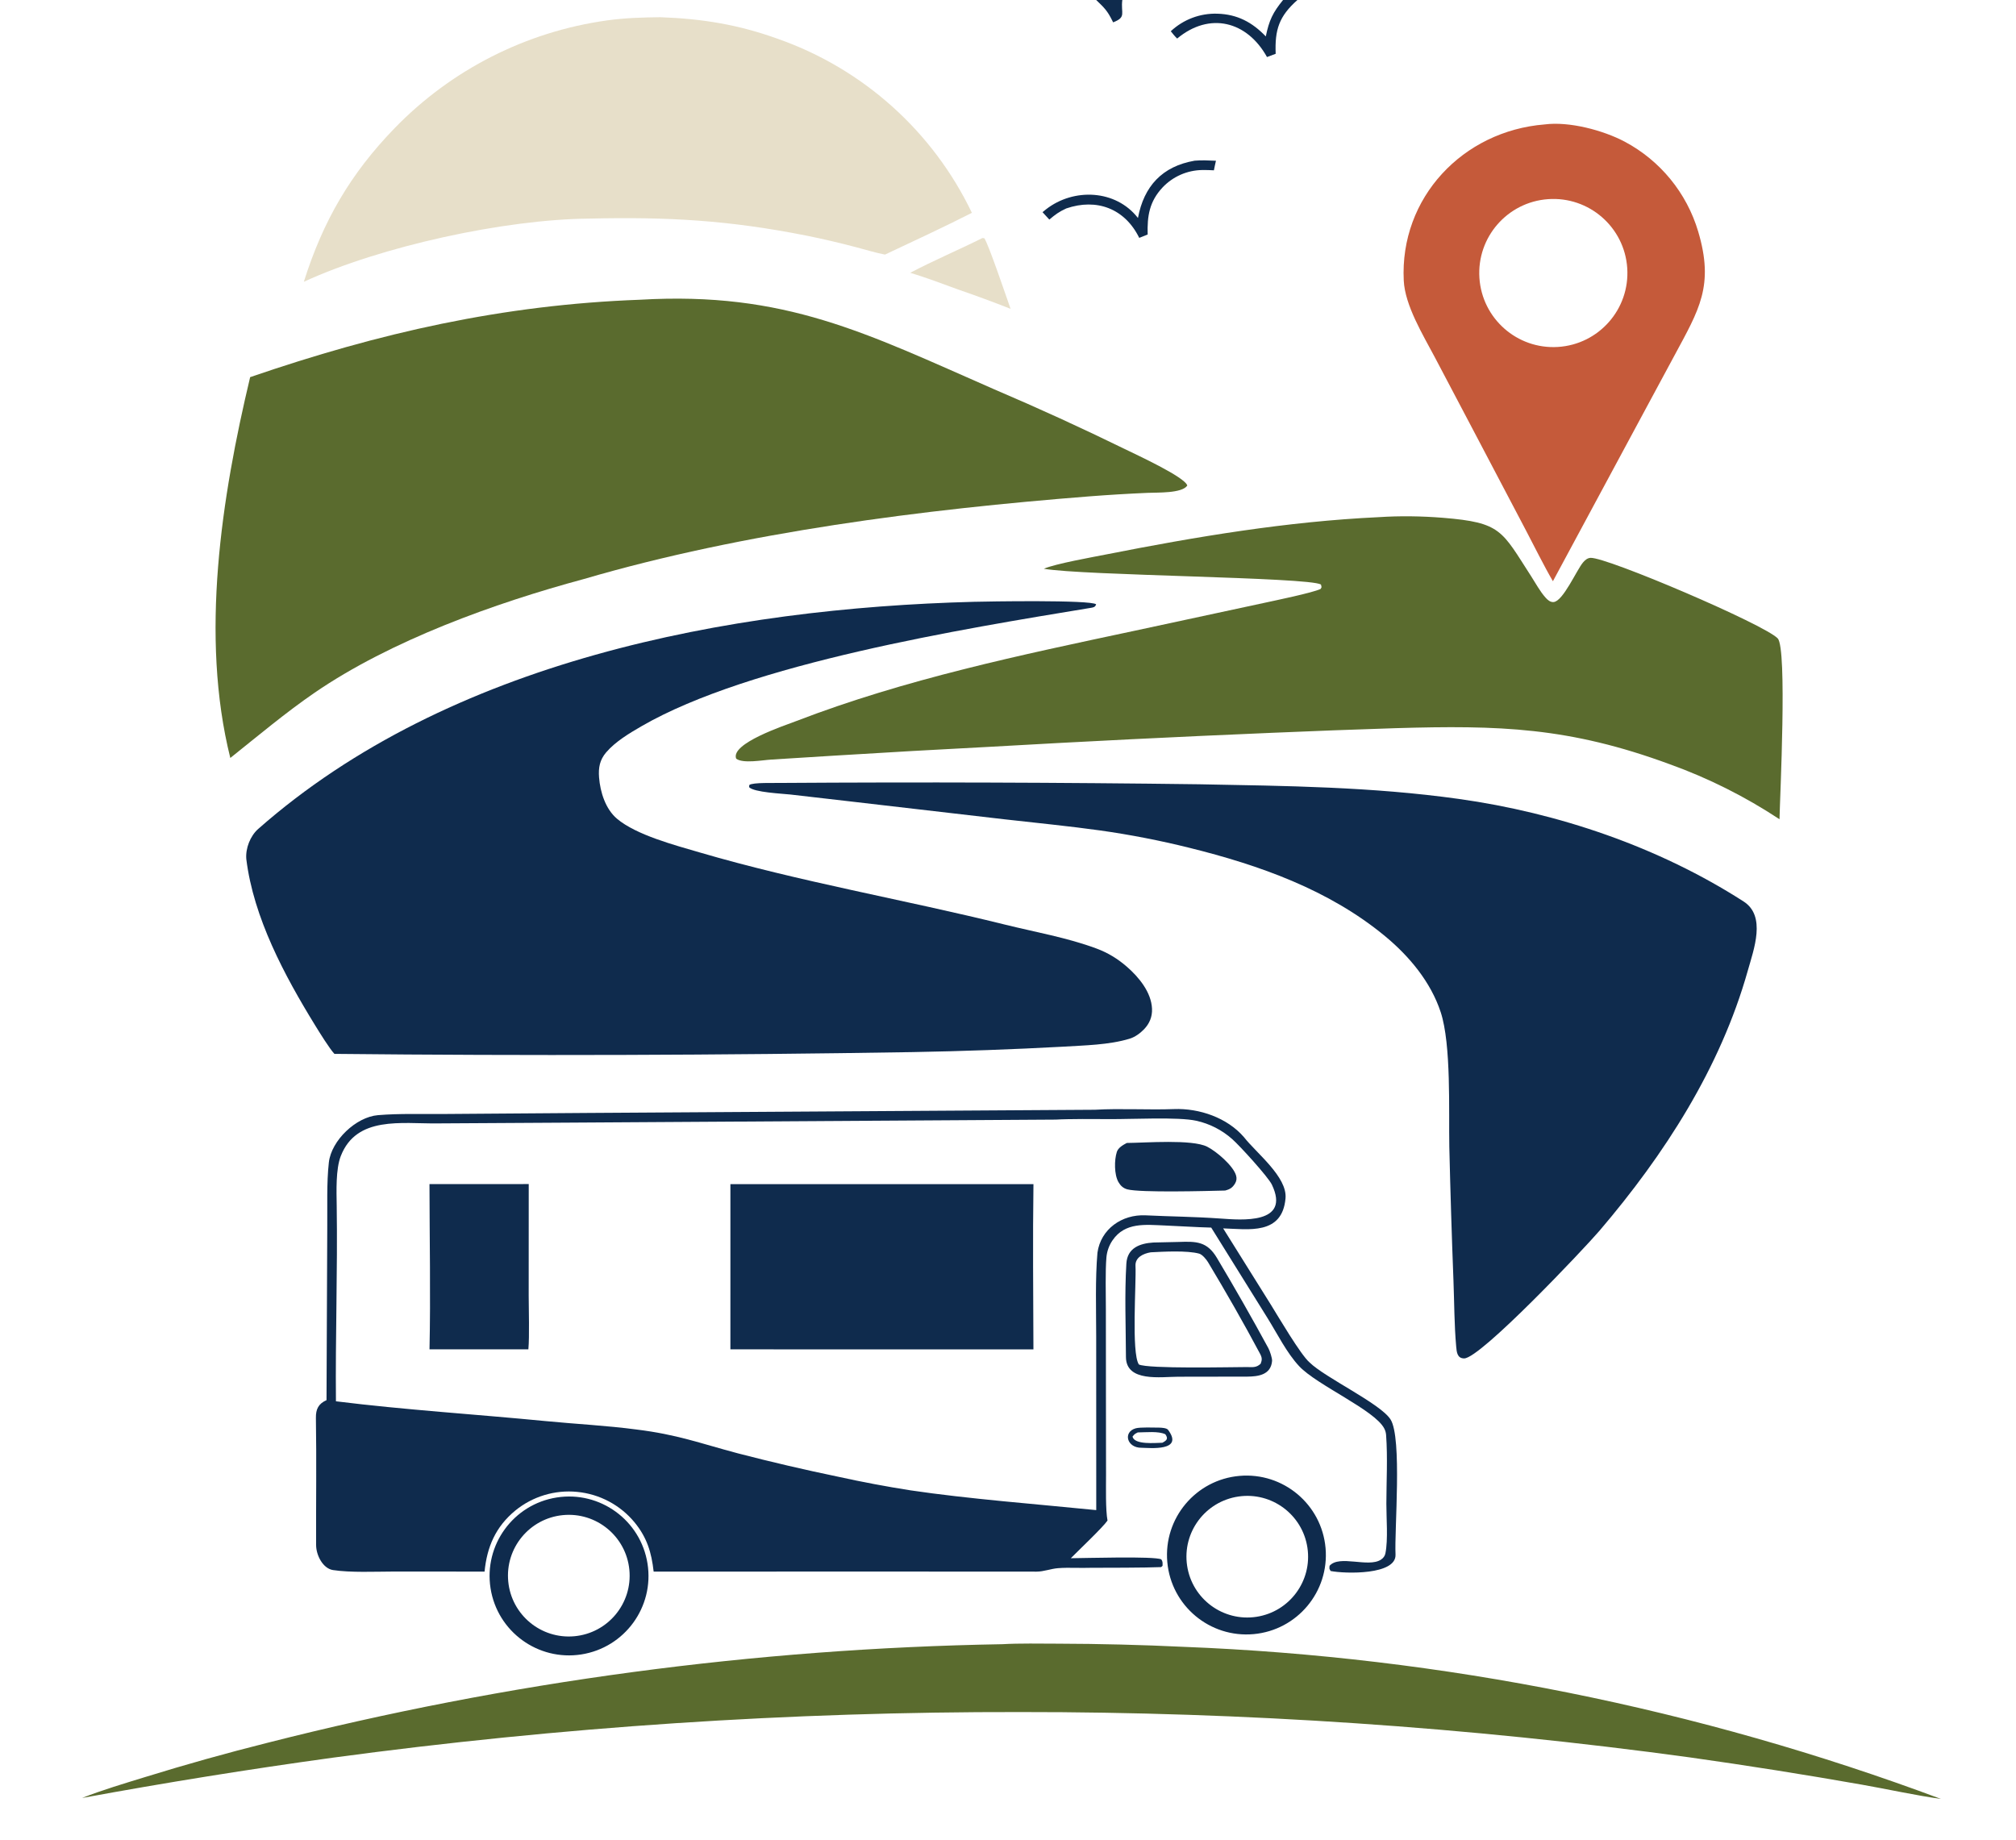
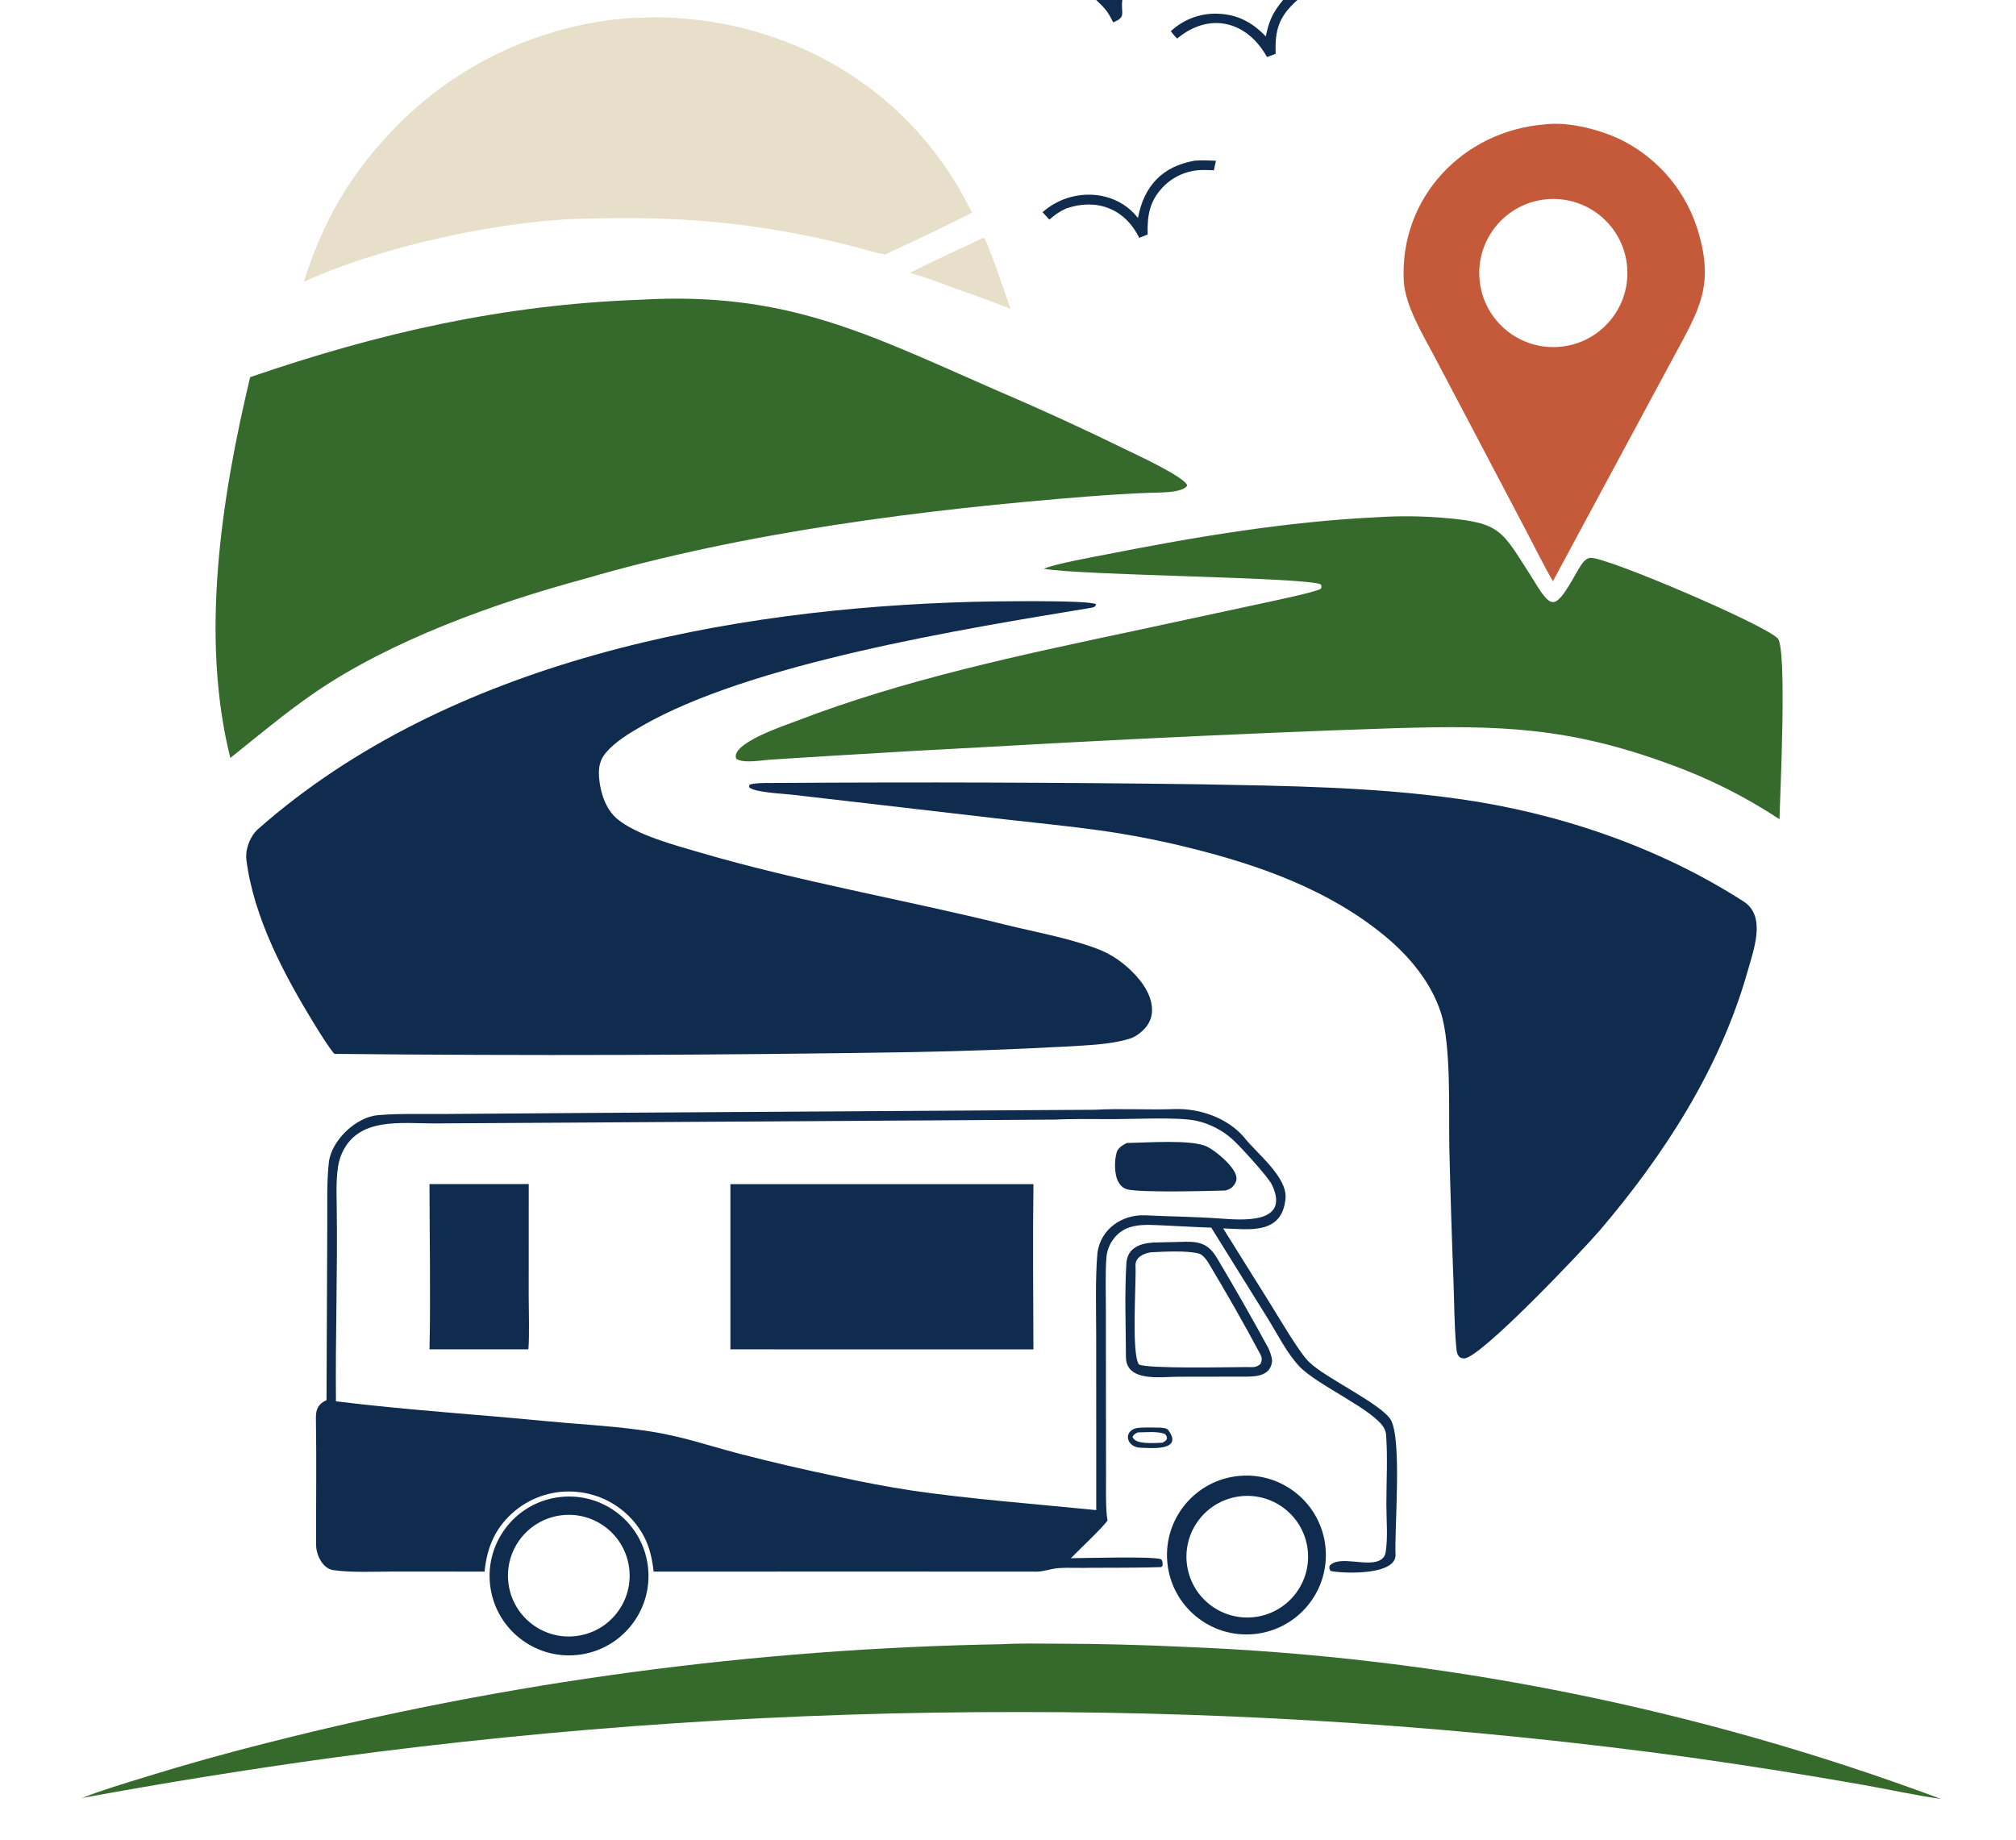
<svg xmlns="http://www.w3.org/2000/svg" width="1830" height="1670" viewBox="0 0 1830 1670">
  <path fill="#0f2b4d" d="M993.877 1007.48C1016.45 1006.14 1043.42 1007.74 1065.63 1006.87C1088.69 1005.97 1114.08 1014.75 1129.2 1032.36C1140.4 1046.76 1168.62 1068.42 1166.92 1087.87C1163.98 1121.52 1133.11 1115.88 1110.3 1115.17L1153.61 1184.45C1160 1194.74 1180.69 1230 1188.69 1236.83C1202.95 1250.83 1252.87 1274.04 1262.21 1288.57C1272.92 1305.22 1265.67 1389.55 1266.77 1411.21C1267.72 1430.04 1221 1428.79 1207.84 1426.22C1206.39 1423.32 1206.73 1424.83 1206.89 1421.51C1215.71 1411.32 1241.96 1423.35 1253.43 1415.98C1255.65 1414.56 1257.11 1412.65 1257.61 1410.1C1260.09 1397.47 1258.43 1378.36 1258.46 1365.17C1258.5 1344.67 1259.71 1323.35 1258.23 1302.93C1258.06 1300.66 1257.59 1298.91 1256.56 1296.89C1248.08 1280.17 1195.54 1257.57 1179.39 1240.38C1168.08 1228.34 1159.51 1210.94 1150.73 1196.84L1099.47 1114.46C1085.49 1114.12 1071.4 1113.1 1057.42 1112.55C1040.03 1111.87 1021.16 1109.34 1009.85 1126.08C1006.72 1130.66 1004.83 1135.96 1004.34 1141.49C1003.25 1154.14 1003.84 1175.1 1003.84 1188.21L1003.91 1271.6L1003.99 1339.47C1004.01 1350.19 1003.48 1370.53 1005.33 1380.43C1001.12 1386.58 978.938 1407.59 972.022 1414.62C984.332 1414.54 1047.68 1412.63 1054.06 1415.63C1055.64 1417.61 1055.31 1418.94 1055.29 1421.51C1054.87 1421.9 1054.45 1422.28 1054.03 1422.67C1040.6 1423.3 1001.23 1423.28 990.192 1423.31C980.432 1423.68 970.162 1422.88 960.363 1423.65C954.023 1424.14 947.3 1426.8 941.017 1426.79C901.663 1426.73 862.235 1426.79 822.886 1426.73L593.342 1426.75C591.364 1409.34 587.386 1395.99 576.016 1382.06C563.017 1366.31 544.3 1356.36 523.973 1354.4C503.665 1352.37 483.385 1358.51 467.611 1371.46C449.861 1386.17 442.07 1404.3 439.849 1426.75L356.716 1426.72C340.602 1426.75 318.208 1427.8 302.271 1425.36C293.235 1423.98 286.98 1412.1 286.948 1402.64C286.798 1364.19 287.396 1325.76 286.758 1287.31C286.623 1279.18 289.127 1274.36 296.392 1271.11L297.065 1114.66C297.269 1095.64 296.411 1073.78 298.523 1055.24C300.794 1035.32 323.187 1014.03 343.1 1012.38C362.845 1010.75 383.275 1011.5 403.023 1011.33L532.759 1010.38L993.877 1007.48ZM304.946 1272.15C367.689 1279.97 432.278 1283.98 495.272 1290.12C522.187 1292.75 550.885 1294.2 577.554 1297.74C614.965 1302.35 634.607 1310.04 669.978 1319.45C700.133 1327.27 730.475 1334.34 760.978 1340.66C782.661 1345.44 804.486 1349.55 826.422 1352.98C878.436 1360.74 942.273 1365.61 995.108 1370.94L995.057 1213.09C995.037 1188.55 994.122 1161.28 996.195 1137.28C999.154 1115.87 1018.36 1102.28 1039.95 1103.33C1063.93 1104.49 1082.67 1104.47 1107.95 1106.24C1126.3 1107.52 1171.97 1111.85 1154.5 1075.41C1151.17 1068.47 1125.28 1040.02 1118.46 1034.06C1109.22 1025.86 1098.04 1020.15 1085.98 1017.48C1069.49 1013.81 1026.93 1016.15 1007.44 1015.97C995.645 1015.85 969.417 1015.74 958.359 1016.42L516.24 1019.17L396.76 1019.87C364.608 1020.24 323.552 1012.85 309.327 1049.56C304.69 1061.52 305.448 1081.41 305.641 1094.48C306.516 1153.61 304.377 1213.09 304.946 1272.15Z" />
  <path fill="#0f2b4d" d="M663.015 1075L938.103 1075.02C937.402 1124.58 937.935 1175.4 938.082 1225.02L663.007 1225L663.015 1075Z" />
  <path fill="#0f2b4d" d="M389.859 1074.99L479.954 1074.94L479.918 1176.36C479.926 1188.99 480.701 1213.15 479.627 1224.97L389.882 1224.99C390.95 1176.29 389.918 1124.01 389.859 1074.99Z" />
  <path fill="#0f2b4d" d="M1022.83 1037.63C1039.97 1037.49 1081.97 1034.11 1095.8 1041.02C1104.05 1045.15 1119.63 1058.37 1122.06 1067.27C1122.74 1069.73 1122.49 1072.01 1121.21 1074.21C1118.89 1078.22 1116.47 1079.69 1112.07 1080.82C1095.52 1081.25 1035.31 1082.86 1023.37 1079.75C1019.65 1078.78 1017.16 1076.45 1015.26 1073.15C1011.38 1066.41 1011.4 1053.14 1013.8 1045.74C1015.07 1041.83 1019.48 1039.44 1022.83 1037.63Z" />
  <path fill="#0f2b4d" d="M884.037 546.344C896.067 546.006 990.066 544.453 994.988 548.62C994.15 551.321 992.368 551.47 989.72 551.906C874.087 570.958 681.055 602.167 582.339 659.287C571.26 665.698 558.698 673.188 550.283 682.977C544.393 689.829 543.093 696.953 543.795 705.816C544.844 719.066 549.614 734.432 560.086 743.292C577.586 758.097 612.969 767.375 634.879 773.803C726.04 800.548 819.894 816.509 912.008 839.338C939.783 846.221 968.516 851.138 995.402 861.139C1005.79 865.004 1014.66 870.454 1023.02 877.736C1033.79 887.107 1045.1 900.827 1045.73 915.763C1046.04 923.023 1043.48 929.23 1038.46 934.443C1035.01 938.023 1030.3 941.468 1025.5 942.941C1006.67 948.72 984.049 949.007 964.425 950.247C919.166 952.688 873.866 954.316 828.549 955.128C653.569 958.005 478.558 958.545 303.564 956.747C299.147 952.04 290.006 937.258 285.994 930.736C258.326 885.753 230.115 833.097 223.582 779.9C222.751 770.181 227.156 758.912 234.414 752.516C407.55 599.96 661.329 552.156 884.037 546.344Z" />
-   <path fill="#5a6b2e" d="M580.868 272.114C712.908 264.411 785.775 302.321 902.468 353.429C942.354 370.44 981.794 388.481 1020.75 407.533C1030.53 412.352 1075.76 433.06 1077.74 440.806C1072.91 448.051 1050.33 447.001 1041.65 447.438C1024.13 448.195 1006.63 449.248 989.146 450.598C838.805 462.367 675.444 483.064 530.142 525.623C448.905 547.542 354.685 581.449 285.433 628.977C259.267 646.935 233.968 668.242 209.06 688.106C181.46 577.558 201.055 451.325 227.068 342.391C344.14 302.203 456.216 276.668 580.868 272.114Z" />
+   <path fill="#356a2c" d="M580.868 272.114C712.908 264.411 785.775 302.321 902.468 353.429C942.354 370.44 981.794 388.481 1020.75 407.533C1030.53 412.352 1075.76 433.06 1077.74 440.806C1072.91 448.051 1050.33 447.001 1041.65 447.438C1024.13 448.195 1006.63 449.248 989.146 450.598C838.805 462.367 675.444 483.064 530.142 525.623C448.905 547.542 354.685 581.449 285.433 628.977C259.267 646.935 233.968 668.242 209.06 688.106C181.46 577.558 201.055 451.325 227.068 342.391C344.14 302.203 456.216 276.668 580.868 272.114Z" />
  <path fill="#0f2b4d" d="M709.169 710.774C835.759 709.942 962.354 710.35 1088.94 712C1167.59 713.481 1245.21 714.247 1324.15 725.291C1414.38 737.913 1505.54 768.777 1582.74 818.411C1603.39 831.691 1592.02 861.752 1586.53 881.218C1561.69 969.471 1510.91 1048.2 1451.83 1117.41C1437.71 1133.91 1343.82 1233.19 1329.1 1233.22C1322.72 1233.24 1322.28 1227.38 1321.84 1222.49C1320.07 1202.78 1320.14 1182.56 1319.37 1162.77C1317.81 1122.25 1316.55 1081.71 1315.6 1041.17C1314.99 1008.52 1317.46 948.332 1307.78 918.878C1298.74 891.399 1279.22 868.053 1257.23 849.859C1206.37 807.777 1143.13 785.397 1079.74 769.691C1052.98 763.029 1025.89 757.76 998.579 753.905C970.084 749.915 940.356 747.058 911.684 743.782L769.788 727.325L717.462 721.295C710.187 720.491 684.331 719.347 680.005 714.623L680.168 712.669C683.119 710.148 703.652 710.977 709.169 710.774Z" />
-   <path fill="#5a6b2e" d="M1251.59 469.494C1270.66 468.225 1290.79 468.532 1309.85 470.079C1362.88 474.381 1363.01 481.552 1389.85 523.106C1394.01 529.535 1397.9 536.907 1403 542.592C1404.88 544.683 1407.21 546.784 1410.24 546.56C1418.81 545.925 1431.04 517.757 1436.88 510.726C1438.68 508.56 1440.92 506.566 1443.84 506.438C1458.68 505.79 1601.6 566.853 1613.7 579.564C1622.4 588.698 1615.74 723.425 1615.32 743.741C1584.21 723.187 1550.76 706.419 1515.67 693.792C1424.24 660.103 1361.24 658.301 1266.58 661.069C1229.22 662.268 1191.87 663.671 1154.52 665.279C1069.36 668.853 984.232 673.076 899.137 677.948C851.794 680.388 804.464 683.076 757.149 686.01L700.177 689.571C691.928 690.067 674.512 693.406 668.266 688.772C662.829 674.92 712.251 658.663 722.49 654.722C821.893 616.455 926.463 594.644 1030.39 572.53L1147.36 547.363C1156.78 545.292 1191.44 538.19 1198.75 534.676C1200.01 532.439 1199.67 533.699 1199.09 530.642C1187.63 523.906 982.671 522.604 947.553 516.33C957.621 511.852 991.978 505.741 1004.37 503.296C1085.72 487.238 1168.64 473.364 1251.59 469.494Z" />
+   <path fill="#356a2c" d="M1251.59 469.494C1270.66 468.225 1290.79 468.532 1309.85 470.079C1362.88 474.381 1363.01 481.552 1389.85 523.106C1394.01 529.535 1397.9 536.907 1403 542.592C1404.88 544.683 1407.21 546.784 1410.24 546.56C1418.81 545.925 1431.04 517.757 1436.88 510.726C1438.68 508.56 1440.92 506.566 1443.84 506.438C1458.68 505.79 1601.6 566.853 1613.7 579.564C1622.4 588.698 1615.74 723.425 1615.32 743.741C1584.21 723.187 1550.76 706.419 1515.67 693.792C1424.24 660.103 1361.24 658.301 1266.58 661.069C1229.22 662.268 1191.87 663.671 1154.52 665.279C1069.36 668.853 984.232 673.076 899.137 677.948C851.794 680.388 804.464 683.076 757.149 686.01L700.177 689.571C691.928 690.067 674.512 693.406 668.266 688.772C662.829 674.92 712.251 658.663 722.49 654.722C821.893 616.455 926.463 594.644 1030.39 572.53L1147.36 547.363C1156.78 545.292 1191.44 538.19 1198.75 534.676C1200.01 532.439 1199.67 533.699 1199.09 530.642C1187.63 523.906 982.671 522.604 947.553 516.33C957.621 511.852 991.978 505.741 1004.37 503.296C1085.72 487.238 1168.64 473.364 1251.59 469.494Z" />
  <path fill="#e7dfc9" d="M599.203 15.618C637.543 16.981 670.413 22.33 706.778 35.504C783.834 62.765 846.93 119.477 882.224 193.199C858.65 205.308 827.563 219.708 803.343 231.124C796.245 229.876 783.817 226.175 776.515 224.274C761.712 220.362 746.797 216.889 731.788 213.86C661.388 199.898 605.919 196.803 535.016 198.452C458.097 199.064 345.368 223.711 275.796 255.826C293.127 200.879 317.904 157.879 358.337 116.235C409.872 63.14 477.653 28.76 550.939 18.543C568.11 16.2 581.877 15.869 599.203 15.618Z" />
-   <path fill="#5a6b2e" d="M910.019 1492.66C924.673 1491.77 945.252 1492.16 960.19 1492.19C998.288 1492.29 1036.38 1493.24 1074.43 1495.06C1309.45 1504.24 1541.49 1550.84 1761.82 1633.12C1740.44 1630.25 1711.99 1624.01 1690.14 1620.19C1638.2 1611.04 1586.11 1602.78 1533.88 1595.43C1332.48 1567.88 1129.44 1554.13 926.169 1554.27C717.36 1553.91 508.769 1567.76 301.841 1595.73C225.806 1606.19 150.019 1618.38 74.537 1632.27C91.595 1625.41 114.09 1618.71 131.799 1613.26C168.547 1601.89 205.596 1591.51 242.906 1582.15C461.065 1526.61 684.934 1496.58 910.019 1492.66Z" />
+   <path fill="#356a2c" d="M910.019 1492.66C924.673 1491.77 945.252 1492.16 960.19 1492.19C998.288 1492.29 1036.38 1493.24 1074.43 1495.06C1309.45 1504.24 1541.49 1550.84 1761.82 1633.12C1740.44 1630.25 1711.99 1624.01 1690.14 1620.19C1638.2 1611.04 1586.11 1602.78 1533.88 1595.43C1332.48 1567.88 1129.44 1554.13 926.169 1554.27C717.36 1553.91 508.769 1567.76 301.841 1595.73C225.806 1606.19 150.019 1618.38 74.537 1632.27C91.595 1625.41 114.09 1618.71 131.799 1613.26C168.547 1601.89 205.596 1591.51 242.906 1582.15C461.065 1526.61 684.934 1496.58 910.019 1492.66Z" />
  <path fill="#c55a3a" d="M1402.15 112.961C1424.31 110.055 1455.27 118.232 1474.85 128.639C1507.08 145.795 1531.09 175.157 1541.5 210.154C1556.17 259.415 1542.35 281.144 1519.97 322.721L1494.79 369.45L1412.95 521.494L1409.64 527.648C1401.72 514.154 1392.54 495.54 1385.07 481.343L1338.24 392.27L1302.39 324.239C1291.76 304.082 1275.37 277.427 1274.24 254.709C1270.49 179.482 1327.92 118.865 1402.15 112.961ZM1414.06 314.983C1451.29 312.74 1479.58 280.625 1477.11 243.411C1474.64 206.197 1442.35 178.103 1405.15 180.8C1368.27 183.474 1340.47 215.424 1342.92 252.318C1345.37 289.213 1377.15 317.207 1414.06 314.983Z" />
  <path fill="#0f2b4d" d="M505.287 1359.48C544.657 1353.26 581.605 1380.16 587.782 1419.54C593.959 1458.91 567.022 1495.83 527.639 1501.97C488.313 1508.09 451.458 1481.21 445.29 1441.89C439.122 1402.57 465.974 1365.69 505.287 1359.48ZM521.4 1485.44C551.855 1482.63 574.226 1455.61 571.299 1425.17C568.372 1394.73 541.26 1372.46 510.828 1375.5C480.562 1378.53 458.442 1405.46 461.354 1435.74C464.265 1466.02 491.112 1488.24 521.4 1485.44Z" />
  <path fill="#0f2b4d" d="M1125.23 1339.86C1164.85 1336.44 1199.75 1365.74 1203.26 1405.35C1206.77 1444.95 1177.55 1479.92 1137.95 1483.52C1098.22 1487.12 1063.12 1457.79 1059.6 1418.06C1056.08 1378.33 1085.49 1343.29 1125.23 1339.86ZM1140.63 1467.79C1170.66 1463.15 1191.3 1435.11 1186.8 1405.06C1182.3 1375 1154.36 1354.23 1124.29 1358.59C1094 1362.97 1073.06 1391.14 1077.59 1421.4C1082.12 1451.66 1110.39 1472.47 1140.63 1467.79Z" />
  <path fill="#0f2b4d" d="M1046.98 1128C1054.62 1127.81 1062.61 1127.67 1070.21 1127.48C1085.99 1126.91 1095.74 1127.03 1104.62 1141.93C1120.68 1168.87 1136.38 1196.36 1151.35 1223.93C1152.68 1226.39 1154.91 1233.05 1154.71 1235.53C1153.63 1248.52 1141.49 1249.62 1132.36 1249.75L1069.63 1249.85C1053.9 1249.86 1022.15 1254.99 1022.06 1231.92C1021.96 1203.77 1020.75 1175.21 1022.44 1147.14C1023.3 1132.86 1034.73 1128.78 1046.98 1128ZM1131.69 1241.07C1137.08 1241.12 1140.34 1241.8 1144.33 1238.07C1145.75 1234.49 1145.71 1232.57 1143.78 1228.95C1128.86 1200.96 1112.95 1173.17 1096.63 1145.96C1095.09 1143.39 1091.45 1138.93 1088.57 1138.11C1077.68 1135.09 1056.25 1136.29 1044.6 1136.89C1037.72 1138.01 1030.33 1141.56 1030.73 1149.19C1031.53 1164.52 1026.86 1228.29 1033.78 1238.7C1041.94 1242.83 1117.42 1241.1 1131.69 1241.07Z" />
  <path fill="#e7dfc9" d="M891.714 216.134L893.472 216.245C897.198 221.228 913.95 270.925 917.338 280.372C901.523 274.15 885.575 268.27 869.505 262.739C855.243 257.532 840.781 252.049 826.274 247.647C846.074 237.155 870.853 226.534 891.714 216.134Z" />
  <path fill="#0f2b4d" d="M1084.39 145.881C1090.75 145.278 1097.37 145.697 1103.76 145.936C1103.08 148.676 1102.5 151.823 1101.91 154.619C1098.37 154.399 1094.81 154.311 1091.26 154.355C1077.63 154.56 1064.67 160.261 1055.3 170.165C1043.26 183.09 1041.32 196.128 1041.77 212.903L1034.13 215.952C1021.06 189.31 995.512 179.744 967.845 189.241C961.335 192.228 957.881 194.804 952.522 199.342L946.339 192.613C947.361 191.752 948.4 190.91 949.455 190.09C974.582 170.425 1012.88 172.034 1032.96 197.891C1038.39 168.958 1055.02 151.004 1084.39 145.881Z" />
  <path fill="#0f2b4d" d="M1052.08 1296.05C1054.25 1296.08 1059.02 1296.34 1060.28 1298.03C1075.1 1317.89 1043.33 1314.44 1036.3 1314.34C1022.86 1314.59 1019.13 1299.97 1030.94 1296.67C1034.94 1295.55 1047.58 1296.02 1052.08 1296.05ZM1055.11 1309.78C1059.01 1307.72 1060.75 1306.18 1057.83 1302.08C1051.58 1299.08 1040.19 1300.35 1032.78 1300.41C1030.06 1301.83 1030.04 1301.7 1028.02 1304.22C1029.87 1311.81 1048.43 1309.91 1055.11 1309.78Z" />
  <path fill="#0f2b4d" d="M1164.69 0L1177.71 0C1161 14.828 1157.12 26.954 1157.98 48.839L1150.1 51.787C1131.97 19.067 1097.9 10.552 1068.55 34.997C1066.42 32.983 1064.62 30.638 1062.77 28.359C1074.18 17.67 1089.37 11.942 1105 12.431C1123.15 12.943 1136.7 20.209 1149.01 33.053C1152.02 18.484 1155.35 11.412 1164.69 0Z" />
  <path fill="#0f2b4d" d="M995.054 0L1018.76 0C1017.19 12.095 1022.83 15.491 1010.42 20.289C1010.32 20.083 1010.22 19.876 1010.12 19.67L1009.61 18.647C1005.19 9.716 1002.36 6.998 995.054 0Z" />
</svg>
